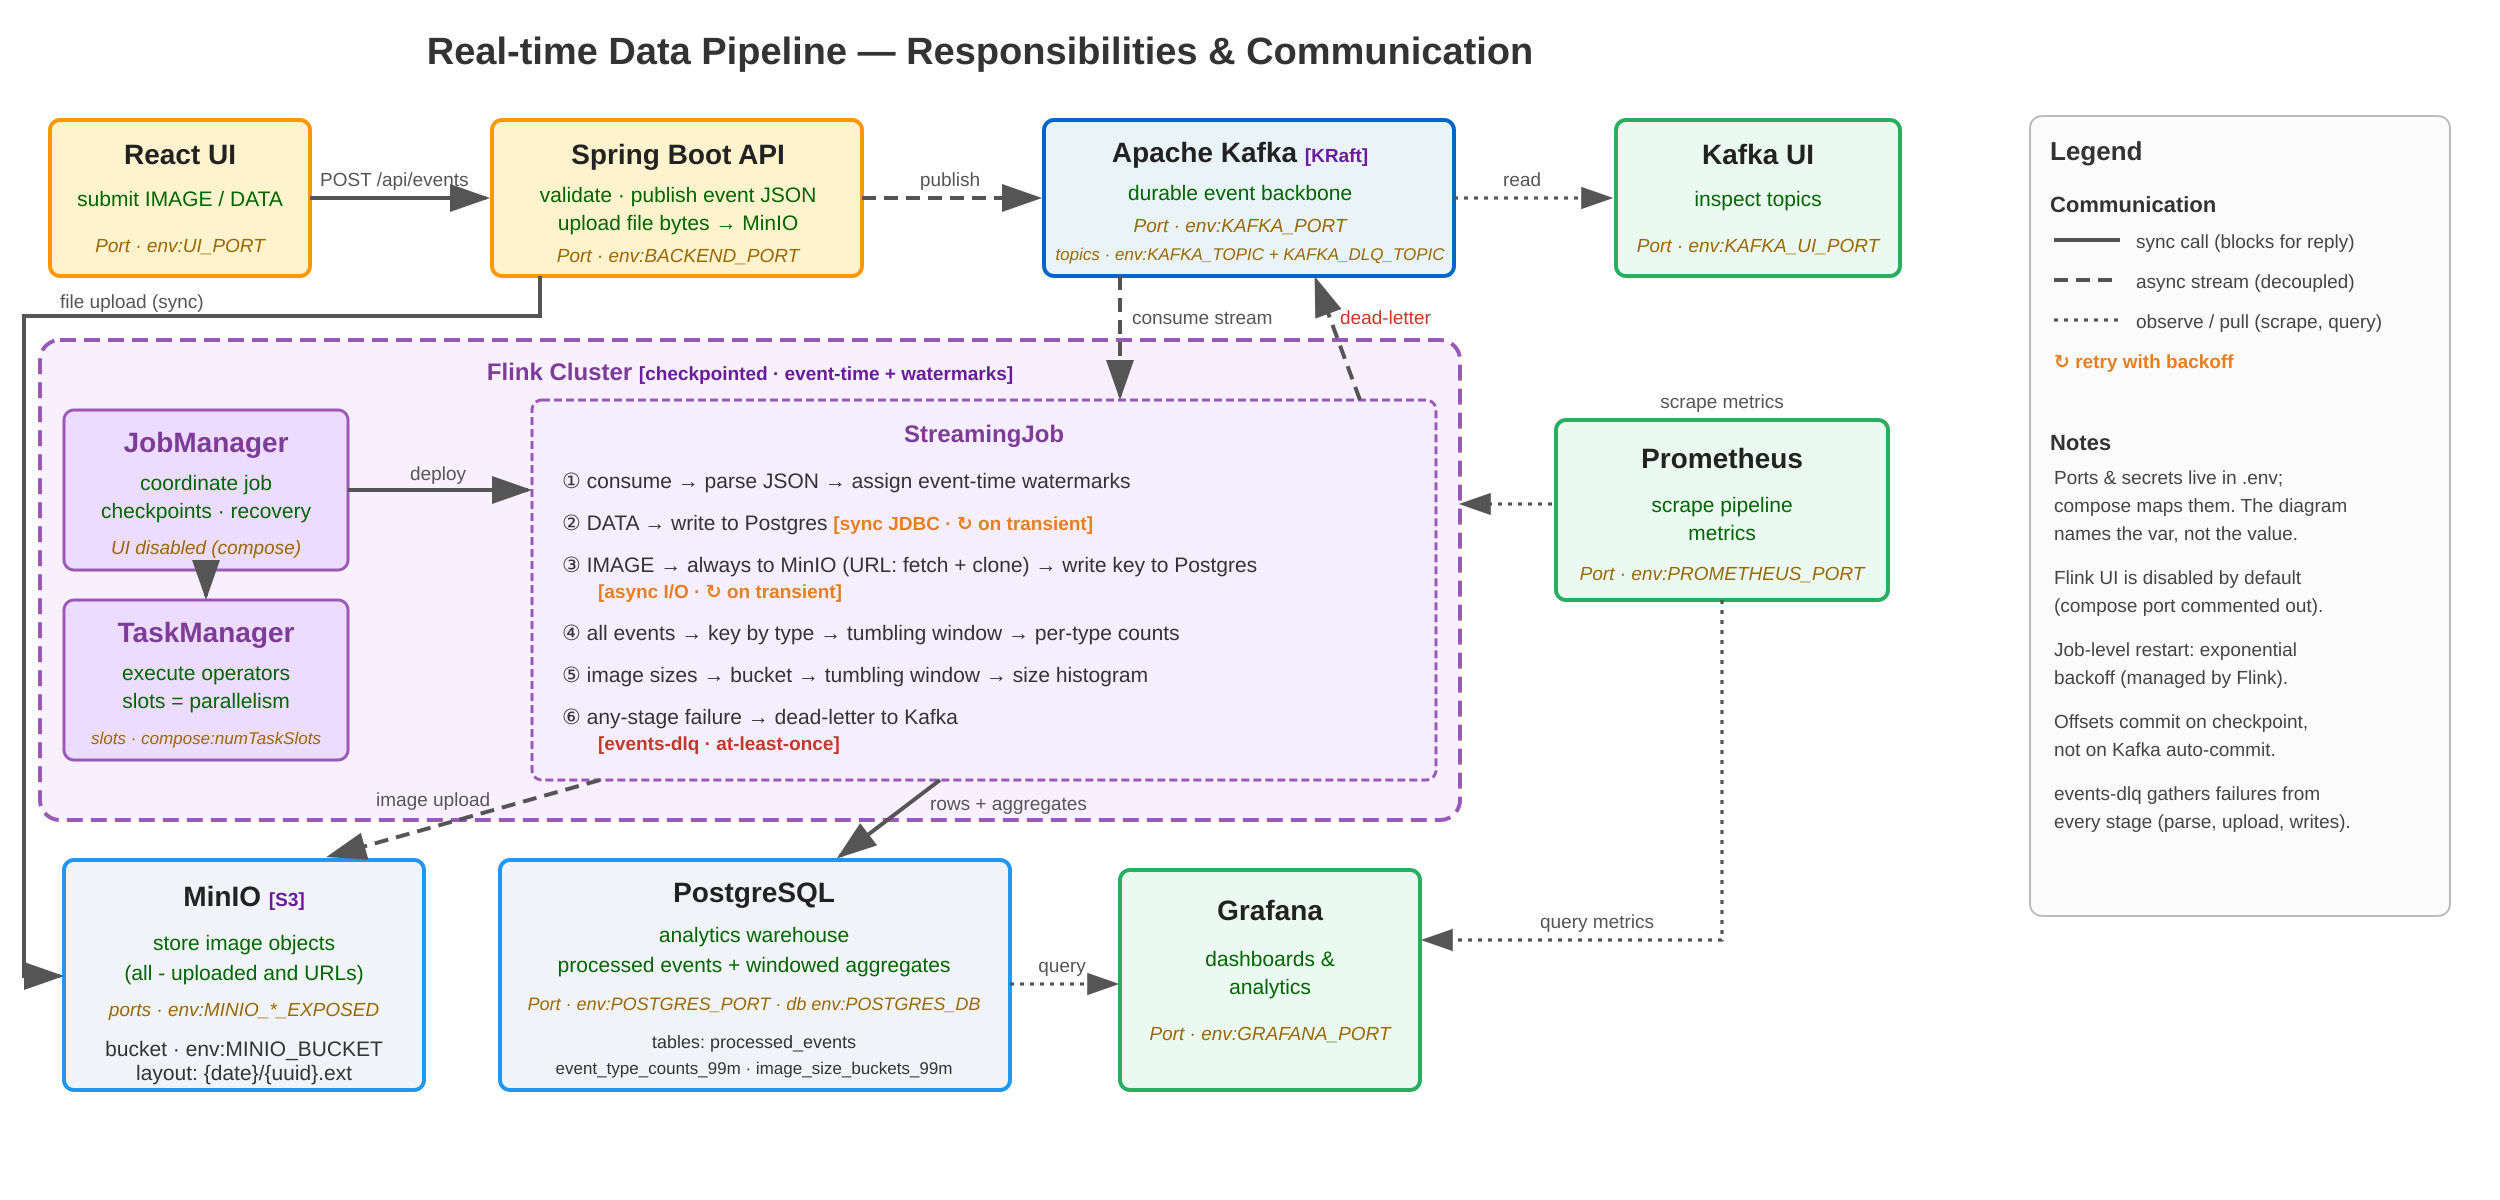
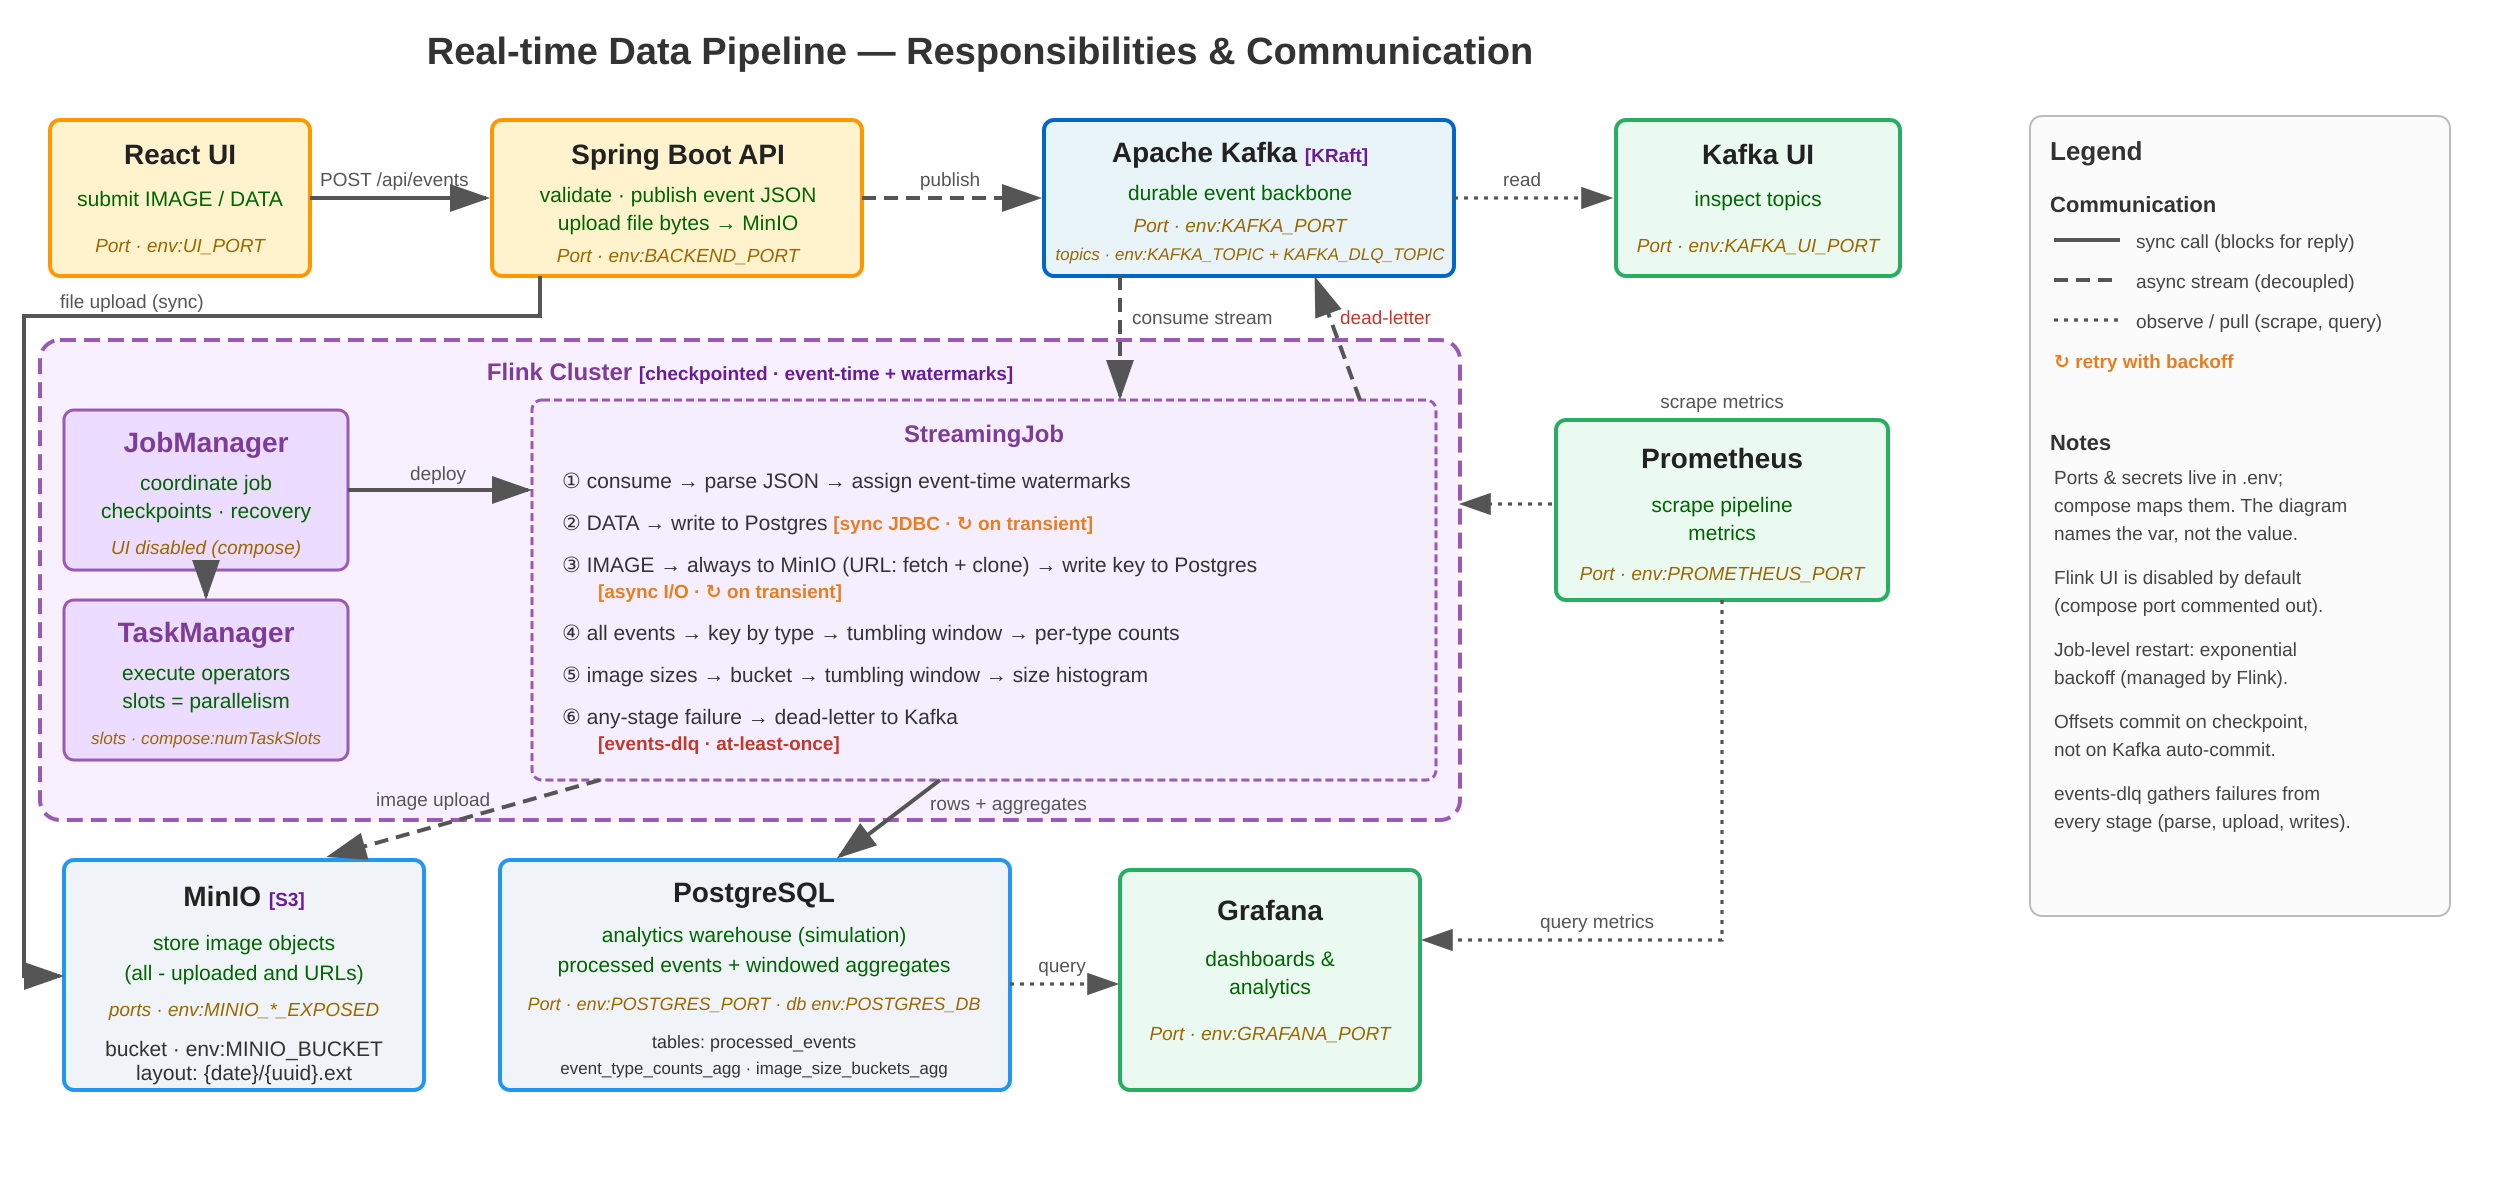
<svg xmlns="http://www.w3.org/2000/svg" viewBox="0 0 1250 600">
  <defs>
    <style>
      .ingestion   { fill: #fff3cd; stroke: #ff9800; stroke-width: 2; }
      .broker      { fill: #e8f4f8; stroke: #0066cc; stroke-width: 2; }
      .flink-region{ fill: #f8f0ff; stroke: #9b59b6; stroke-width: 2; stroke-dasharray: 8,4; }
      .flink-inner { fill: #ecdcff; stroke: #9b59b6; stroke-width: 1.5; }
      .stream-job  { fill: #f5eeff; stroke: #9b59b6; stroke-width: 1.5; stroke-dasharray: 4,2; }
      .sink        { fill: #f0f4f8; stroke: #2196f3; stroke-width: 2; }
      .observ      { fill: #eafaf1; stroke: #27ae60; stroke-width: 2; }
      .legend-box  { fill: #fbfbfb; stroke: #bbb; stroke-width: 1; }

      .big-title   { font-family: Arial, sans-serif; font-size: 19px; font-weight: bold; fill: #333; }
      .box-title   { font-family: Arial, sans-serif; font-size: 14px; font-weight: bold; fill: #222; }
      .resp        { font-family: Arial, sans-serif; font-size: 10.5px; fill: #006400; }
      .cfg         { font-family: Arial, sans-serif; font-size: 9.5px; fill: #9a6700; font-style: italic; }
      .mode        { font-family: Arial, sans-serif; font-size: 9.5px; fill: #6a1b9a; font-weight: bold; }
      .step        { font-family: Arial, sans-serif; font-size: 10.5px; fill: #333; }
      .retry       { font-family: Arial, sans-serif; font-size: 9.5px; fill: #e67e22; font-weight: bold; }
      .alabel      { font-family: Arial, sans-serif; font-size: 9.5px; fill: #555; }
      .region-label{ font-family: Arial, sans-serif; font-size: 12px; font-weight: bold; fill: #7d3c98; }
      .leg-h       { font-family: Arial, sans-serif; font-size: 11px; font-weight: bold; fill: #333; }
      .leg-t       { font-family: Arial, sans-serif; font-size: 9.5px; fill: #444; }

      .sync   { stroke: #555; stroke-width: 2; fill: none; }
      .async  { stroke: #555; stroke-width: 2; fill: none; stroke-dasharray: 7,4; }
      .observe{ stroke: #555; stroke-width: 1.6; fill: none; stroke-dasharray: 2,3; }
    </style>
    <marker id="ah" markerWidth="10" markerHeight="7" refX="9" refY="3.5" orient="auto">
      <polygon points="0 0,10 3.5,0 7" fill="#555" />
    </marker>
  </defs>
  <rect width="1250" height="600" fill="#ffffff" />
  <text x="490" y="32" class="big-title" text-anchor="middle">Real-time Data Pipeline — Responsibilities &amp; Communication</text>
  <rect x="25" y="60" width="130" height="78" class="ingestion" rx="5" />
  <text x="90" y="82" class="box-title" text-anchor="middle">React UI</text>
  <text x="90" y="103" class="resp" text-anchor="middle">submit IMAGE / DATA</text>
  <text x="90" y="126" class="cfg" text-anchor="middle">Port · env:UI_PORT</text>
  <rect x="246" y="60" width="185" height="78" class="ingestion" rx="5" />
  <text x="339" y="82" class="box-title" text-anchor="middle">Spring Boot API</text>
  <text x="339" y="101" class="resp" text-anchor="middle">validate · publish event JSON</text>
  <text x="339" y="115" class="resp" text-anchor="middle">upload file bytes → MinIO</text>
  <text x="339" y="131" class="cfg" text-anchor="middle">Port · env:BACKEND_PORT</text>
  <rect x="522" y="60" width="205" height="78" class="broker" rx="5" />
  <text x="620" y="81" class="box-title" text-anchor="middle">Apache Kafka <tspan class="mode">[KRaft]</tspan>
  </text>
  <text x="620" y="100" class="resp" text-anchor="middle">durable event backbone</text>
  <text x="620" y="116" class="cfg" text-anchor="middle">Port · env:KAFKA_PORT</text>
  <text x="625" y="130" class="cfg" text-anchor="middle" style="font-size: 8.5px;">topics · env:KAFKA_TOPIC + KAFKA_DLQ_TOPIC</text>
  <rect x="808" y="60" width="142" height="78" class="observ" rx="5" />
  <text x="879" y="82" class="box-title" text-anchor="middle">Kafka UI</text>
  <text x="879" y="103" class="resp" text-anchor="middle">inspect topics</text>
  <text x="879" y="126" class="cfg" text-anchor="middle">Port · env:KAFKA_UI_PORT</text>
  <rect x="20" y="170" width="710" height="240" class="flink-region" rx="10" />
  <text x="375" y="190" class="region-label" text-anchor="middle">Flink Cluster <tspan class="mode">[checkpointed · event-time + watermarks]</tspan>
  </text>
  <rect x="32" y="205" width="142" height="80" class="flink-inner" rx="5" />
  <text x="103" y="226" class="box-title" text-anchor="middle" style="fill: #7d3c98;">JobManager</text>
  <text x="103" y="245" class="resp" text-anchor="middle">coordinate job</text>
  <text x="103" y="259" class="resp" text-anchor="middle">checkpoints · recovery</text>
  <text x="103" y="277" class="cfg" text-anchor="middle">UI disabled (compose)</text>
  <rect x="32" y="300" width="142" height="80" class="flink-inner" rx="5" />
  <text x="103" y="321" class="box-title" text-anchor="middle" style="fill: #7d3c98;">TaskManager</text>
  <text x="103" y="340" class="resp" text-anchor="middle">execute operators</text>
  <text x="103" y="354" class="resp" text-anchor="middle">slots = parallelism</text>
  <text x="103" y="372" class="cfg" text-anchor="middle" style="font-size: 8.5px;">slots · compose:numTaskSlots</text>
  <rect x="266" y="200" width="452" height="190" class="stream-job" rx="5" />
  <text x="492" y="221" class="region-label" text-anchor="middle" style="font-size: 12px;">StreamingJob</text>
  <text x="281" y="244" class="step">① consume → parse JSON → assign event-time watermarks</text>
  <text x="281" y="265" class="step">② DATA → write to Postgres   <tspan class="retry">[sync JDBC · ↻ on transient]</tspan>
  </text>
  <text x="281" y="286" class="step">③ IMAGE → always to MinIO (URL: fetch + clone) → write key to Postgres</text>
  <text x="299" y="299" class="retry">[async I/O · ↻ on transient]</text>
  <text x="281" y="320" class="step">④ all events → key by type → tumbling window → per-type counts</text>
  <text x="281" y="341" class="step">⑤ image sizes → bucket → tumbling window → size histogram</text>
  <text x="281" y="362" class="step">⑥ any-stage failure → dead-letter to Kafka</text>
  <text x="299" y="375" class="retry" style="fill: #c0392b;">[events-dlq · at-least-once]</text>
  <rect x="778" y="210" width="166" height="90" class="observ" rx="5" />
  <text x="861" y="234" class="box-title" text-anchor="middle">Prometheus</text>
  <text x="861" y="256" class="resp" text-anchor="middle">scrape pipeline</text>
  <text x="861" y="270" class="resp" text-anchor="middle">metrics</text>
  <text x="861" y="290" class="cfg" text-anchor="middle">Port · env:PROMETHEUS_PORT</text>
  <rect x="32" y="430" width="180" height="115" class="sink" rx="5" />
  <text x="122" y="453" class="box-title" text-anchor="middle">MinIO <tspan class="mode">[S3]</tspan>
  </text>
  <text x="122" y="475" class="resp" text-anchor="middle">store image objects</text>
  <text x="122" y="490" class="resp" text-anchor="middle">(all - uploaded and URLs)</text>
  <text x="122" y="508" class="cfg" text-anchor="middle">ports · env:MINIO_*_EXPOSED</text>
  <text x="122" y="528" class="step" text-anchor="middle">bucket · env:MINIO_BUCKET</text>
  <text x="122" y="540" class="step" text-anchor="middle">layout: {date}/{uuid}.ext</text>
  <rect x="250" y="430" width="255" height="115" class="sink" rx="5" />
  <text x="377" y="451" class="box-title" text-anchor="middle">PostgreSQL</text>
-   <text x="377" y="471" class="resp" text-anchor="middle">analytics warehouse</text>
+   <text x="377" y="471" class="resp" text-anchor="middle">analytics warehouse (simulation)</text>
  <text x="377" y="486" class="resp" text-anchor="middle">processed events + windowed aggregates</text>
  <text x="377" y="505" class="cfg" text-anchor="middle" style="font-size: 9px;">Port · env:POSTGRES_PORT · db env:POSTGRES_DB</text>
  <text x="377" y="524" class="step" text-anchor="middle" style="font-size: 9px;">tables: processed_events</text>
-   <text x="377" y="537" class="step" text-anchor="middle" style="font-size: 8.5px;">event_type_counts_99m · image_size_buckets_99m</text>
+   <text x="377" y="537" class="step" text-anchor="middle" style="font-size: 8.5px;">event_type_counts_agg · image_size_buckets_agg</text>
  <rect x="560" y="435" width="150" height="110" class="observ" rx="5" />
  <text x="635" y="460" class="box-title" text-anchor="middle">Grafana</text>
  <text x="635" y="483" class="resp" text-anchor="middle">dashboards &amp;</text>
  <text x="635" y="497" class="resp" text-anchor="middle">analytics</text>
  <text x="635" y="520" class="cfg" text-anchor="middle">Port · env:GRAFANA_PORT</text>
  <path d="M 155 99 L 243 99" class="sync" marker-end="url(#ah)" />
  <text x="160" y="93" class="alabel">POST /api/events</text>
  <path d="M 431 99 L 519 99" class="async" marker-end="url(#ah)" />
  <text x="475" y="93" class="alabel" text-anchor="middle">publish</text>
  <path d="M 727 99 L 805 99" class="observe" marker-end="url(#ah)" />
  <text x="761" y="93" class="alabel" text-anchor="middle">read</text>
  <path d="M 560 138 L 560 198" class="async" marker-end="url(#ah)" />
  <text x="566" y="162" class="alabel">consume stream</text>
  <path d="M 680 200 L 658 140" class="async" marker-end="url(#ah)" />
  <text x="670" y="162" class="alabel" style="fill: #c0392b;">dead-letter</text>
  <path d="M 270 138 L 270 158 L 12 158 L 12 488 L 30 488" class="sync" marker-end="url(#ah)" />
  <text x="30" y="154" class="alabel">file upload (sync)</text>
  <path d="M 300 390 L 165 428" class="async" marker-end="url(#ah)" />
  <text x="188" y="403" class="alabel">image upload</text>
  <path d="M 470 390 L 420 428" class="sync" marker-end="url(#ah)" />
  <text x="465" y="405" class="alabel">rows + aggregates</text>
  <path d="M 776 252 L 731 252" class="observe" marker-end="url(#ah)" />
  <text x="861" y="204" class="alabel" text-anchor="middle">scrape metrics</text>
  <path d="M 505 492 L 558 492" class="observe" marker-end="url(#ah)" />
  <text x="531" y="486" class="alabel" text-anchor="middle">query</text>
  <path d="M 861 300 L 861 470 L 712 470" class="observe" marker-end="url(#ah)" />
  <text x="770" y="464" class="alabel">query metrics</text>
  <path d="M 103 285 L 103 298" class="sync" marker-end="url(#ah)" />
  <path d="M 174 245 L 264 245" class="sync" marker-end="url(#ah)" />
  <text x="219" y="240" class="alabel" text-anchor="middle">deploy</text>
  <rect x="1015" y="58" width="210" height="400" class="legend-box" rx="6" />
  <text x="1025" y="80" class="leg-h" style="font-size: 13px;">Legend</text>
  <text x="1025" y="106" class="leg-h">Communication</text>
  <path d="M 1027 120 L 1060 120" class="sync" />
  <text x="1068" y="124" class="leg-t">sync call (blocks for reply)</text>
  <path d="M 1027 140 L 1060 140" class="async" />
  <text x="1068" y="144" class="leg-t">async stream (decoupled)</text>
  <path d="M 1027 160 L 1060 160" class="observe" />
  <text x="1068" y="164" class="leg-t">observe / pull (scrape, query)</text>
  <text x="1027" y="184" class="leg-t" style="font-weight: bold; fill: #e67e22;">↻  retry with backoff</text>
  <text x="1025" y="225" class="leg-h">Notes</text>
  <text x="1027" y="242" class="leg-t">Ports &amp; secrets live in .env;</text>
  <text x="1027" y="256" class="leg-t">compose maps them. The diagram</text>
  <text x="1027" y="270" class="leg-t">names the var, not the value.</text>
  <text x="1027" y="292" class="leg-t">Flink UI is disabled by default</text>
  <text x="1027" y="306" class="leg-t">(compose port commented out).</text>
  <text x="1027" y="328" class="leg-t">Job-level restart: exponential</text>
  <text x="1027" y="342" class="leg-t">backoff (managed by Flink).</text>
  <text x="1027" y="364" class="leg-t">Offsets commit on checkpoint,</text>
  <text x="1027" y="378" class="leg-t">not on Kafka auto-commit.</text>
  <text x="1027" y="400" class="leg-t">events-dlq gathers failures from</text>
  <text x="1027" y="414" class="leg-t">every stage (parse, upload, writes).</text>
</svg>
